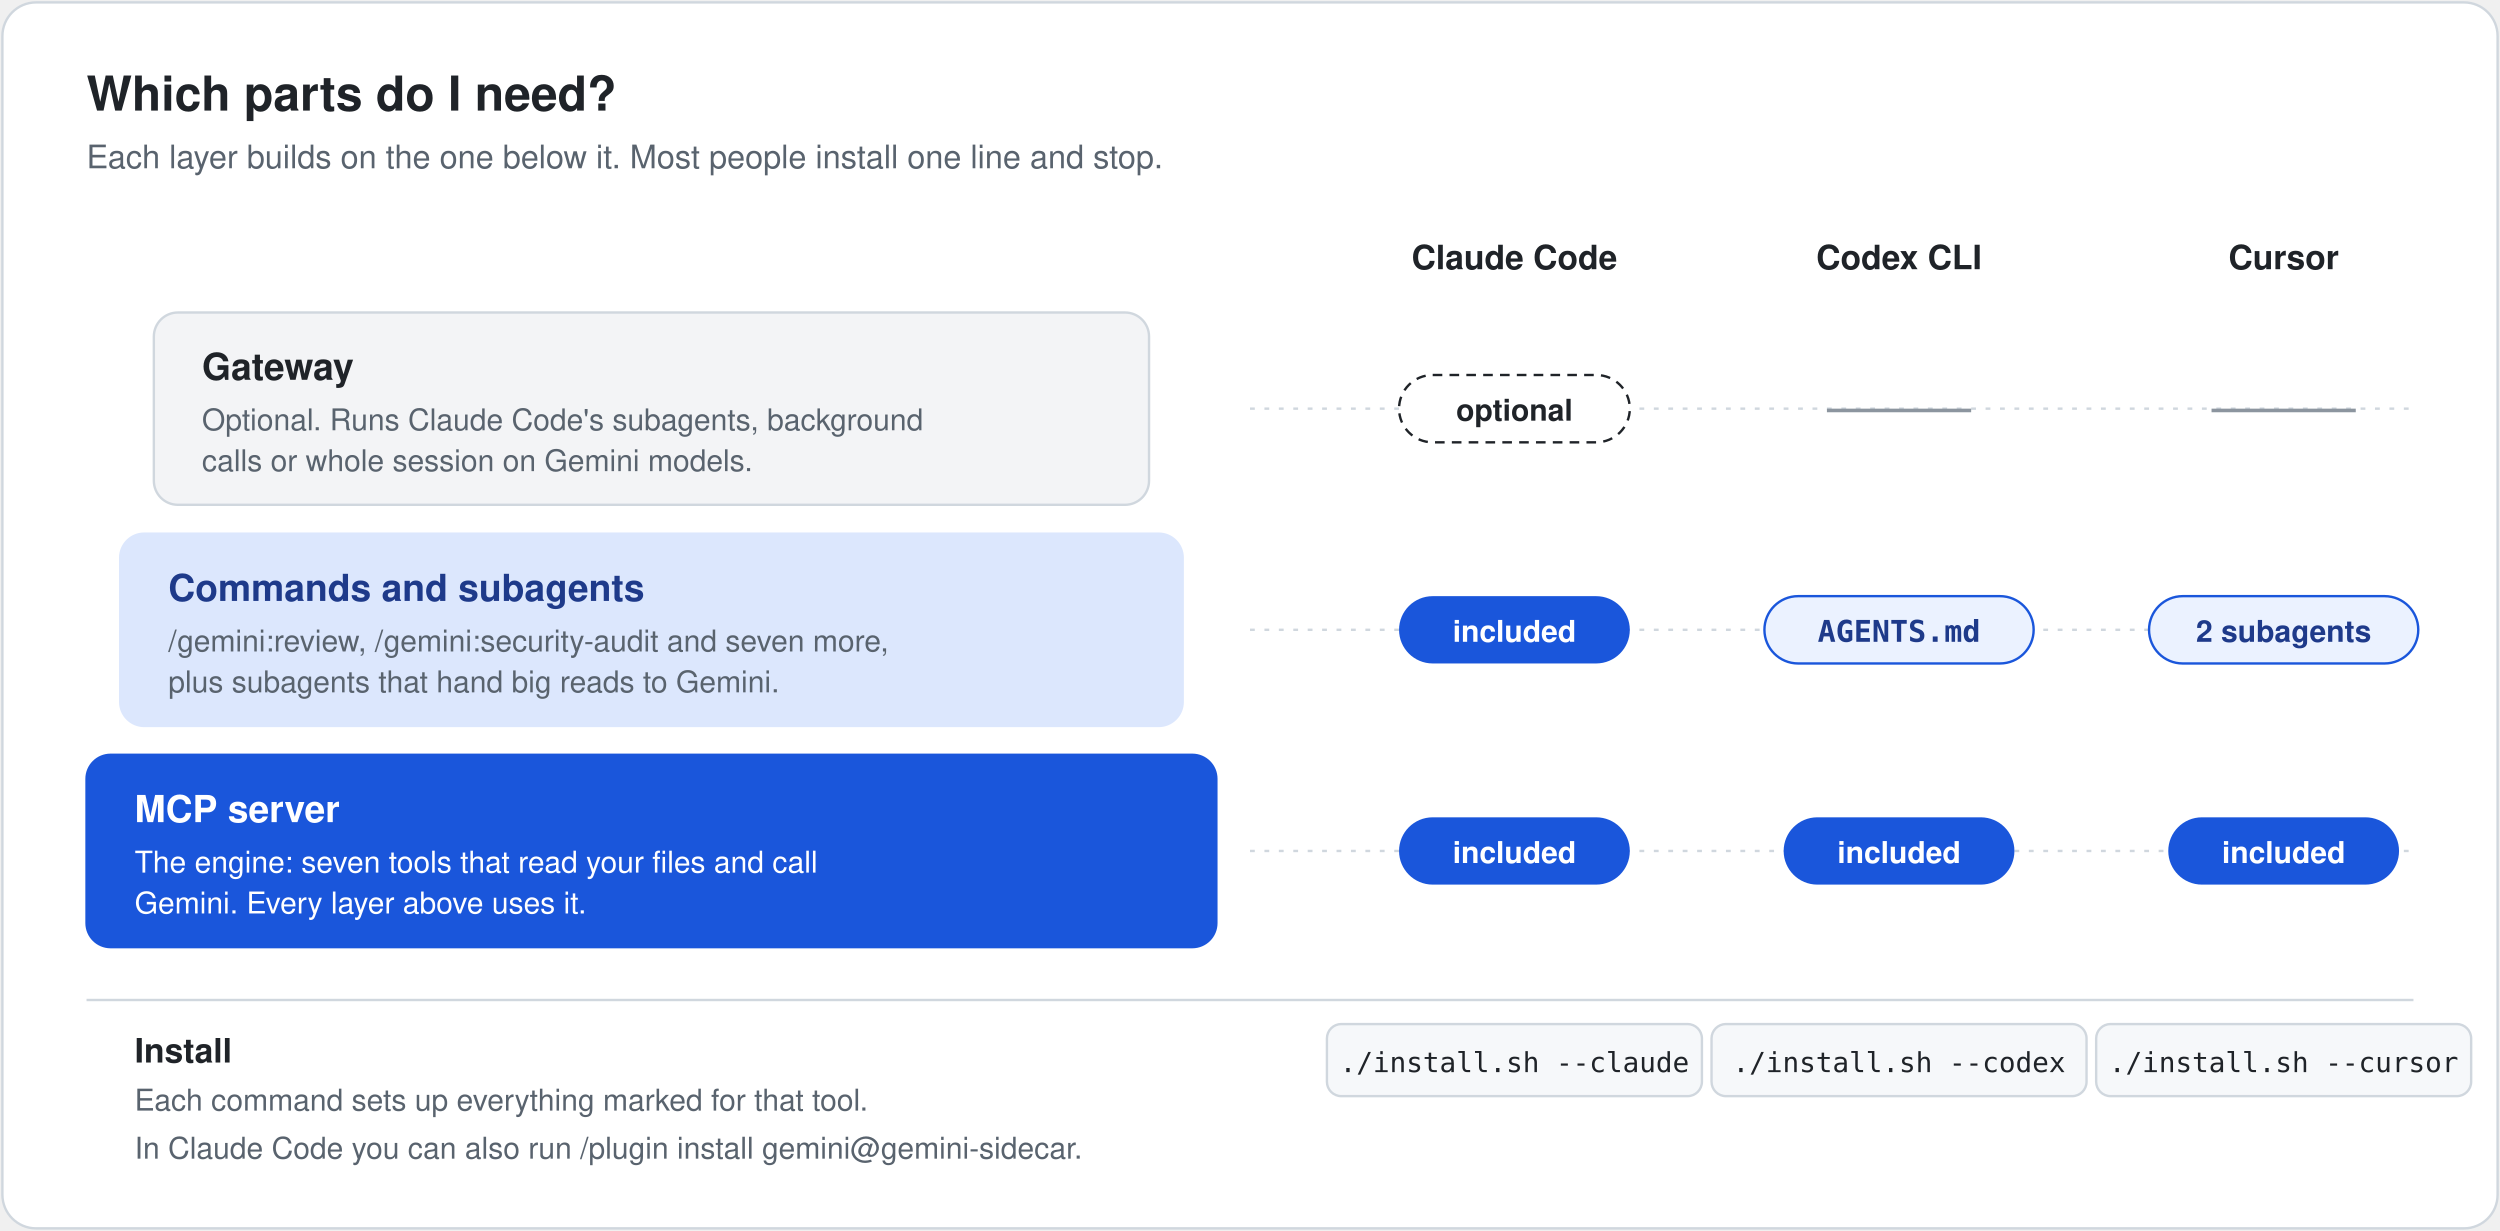
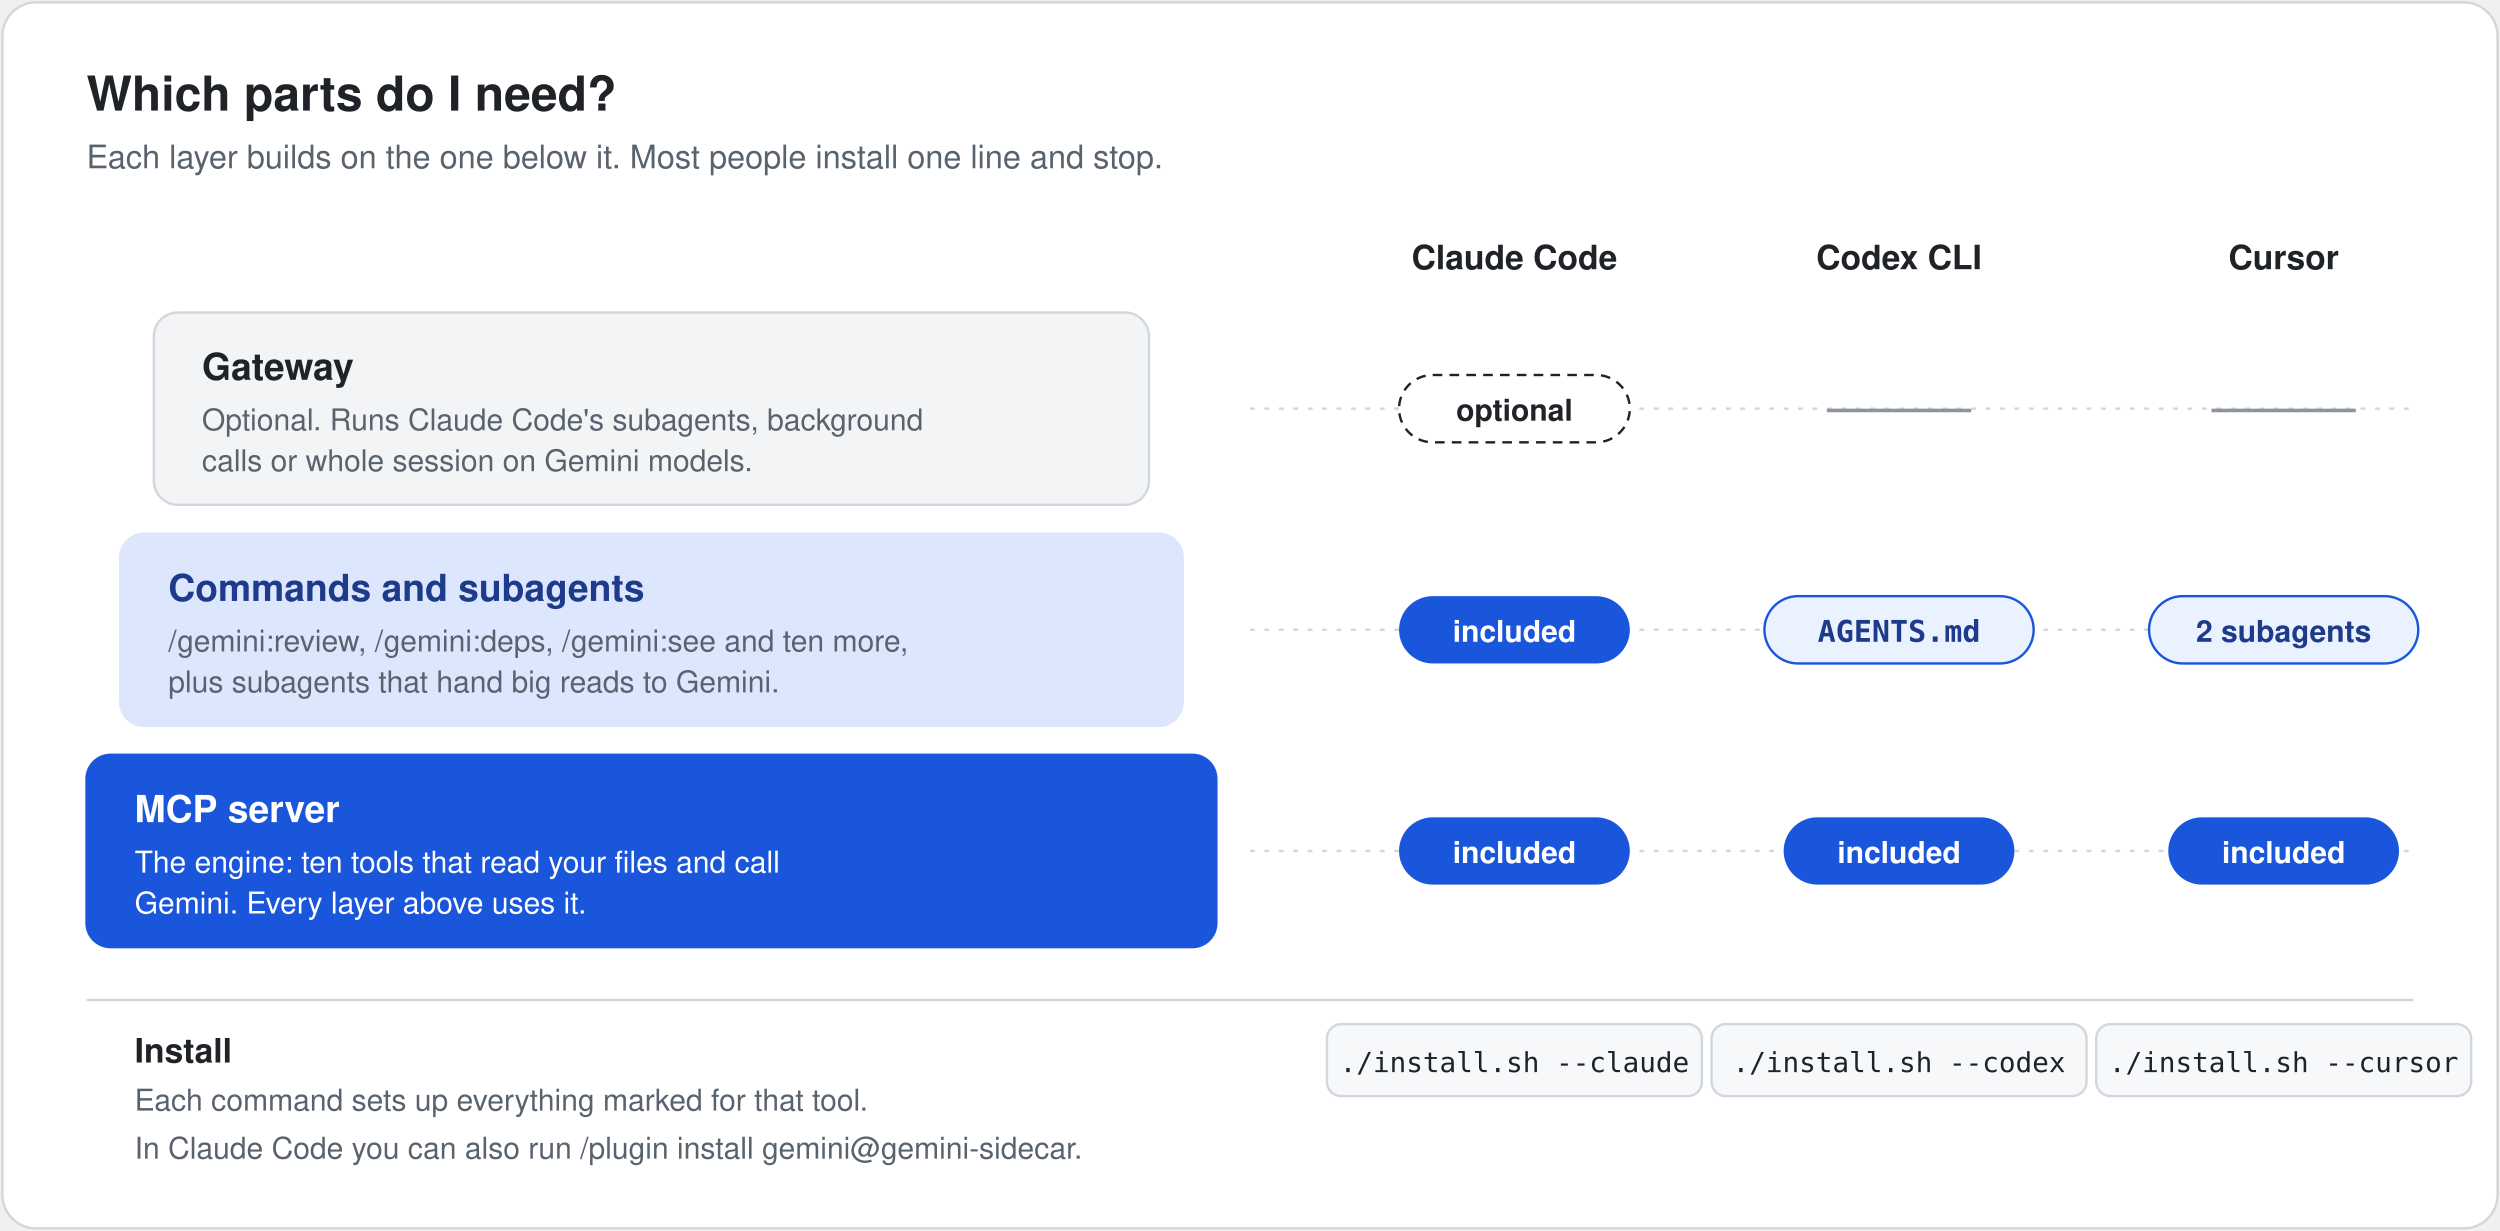
<svg xmlns="http://www.w3.org/2000/svg" viewBox="0 0 1040 512" width="1040" height="512" role="img" aria-labelledby="t d">
  <rect x="1" y="1" width="1038" height="510" rx="14" fill="#FFFFFF" stroke="#D0D7DE" />
  <text x="36" y="46" font-family="-apple-system, BlinkMacSystemFont, 'Segoe UI', Helvetica, Arial, sans-serif" font-size="20" font-weight="650" fill="#1F2328" text-anchor="start">Which parts do I need?</text>
  <text x="36" y="70" font-family="-apple-system, BlinkMacSystemFont, 'Segoe UI', Helvetica, Arial, sans-serif" font-size="13.5" font-weight="400" fill="#59636E" text-anchor="start">Each layer builds on the one below it. Most people install one line and stop.</text>
  <text x="630" y="112" font-family="-apple-system, BlinkMacSystemFont, 'Segoe UI', Helvetica, Arial, sans-serif" font-size="14" font-weight="650" fill="#1F2328" text-anchor="middle">Claude Code</text>
  <text x="790" y="112" font-family="-apple-system, BlinkMacSystemFont, 'Segoe UI', Helvetica, Arial, sans-serif" font-size="14" font-weight="650" fill="#1F2328" text-anchor="middle">Codex CLI</text>
  <text x="950" y="112" font-family="-apple-system, BlinkMacSystemFont, 'Segoe UI', Helvetica, Arial, sans-serif" font-size="14" font-weight="650" fill="#1F2328" text-anchor="middle">Cursor</text>
  <rect x="64" y="130" width="414" height="80" rx="10" fill="#F3F4F6" stroke="#D0D7DE" />
  <text x="84" y="158" font-family="-apple-system, BlinkMacSystemFont, 'Segoe UI', Helvetica, Arial, sans-serif" font-size="15.5" font-weight="650" fill="#1F2328" text-anchor="start">Gateway</text>
  <text x="84" y="179" font-family="-apple-system, BlinkMacSystemFont, 'Segoe UI', Helvetica, Arial, sans-serif" font-size="12.5" font-weight="400" fill="#59636E" text-anchor="start">Optional. Runs Claude Code's subagents, background</text>
  <text x="84" y="196" font-family="-apple-system, BlinkMacSystemFont, 'Segoe UI', Helvetica, Arial, sans-serif" font-size="12.5" font-weight="400" fill="#59636E" text-anchor="start">calls or whole session on Gemini models.</text>
  <path d="M520 170 H1004" stroke="#D0D7DE" stroke-dasharray="2 4" />
  <rect x="582" y="156" width="96" height="28" rx="14" fill="#FFFFFF" stroke="#1F2328" stroke-dasharray="4 3" />
  <text x="630" y="175" font-family="-apple-system, BlinkMacSystemFont, 'Segoe UI', Helvetica, Arial, sans-serif" font-size="12.5" font-weight="600" fill="#1F2328" text-anchor="middle">optional</text>
  <rect x="760" y="170" width="60" height="1.5" fill="#8C959F" />
  <rect x="920" y="170" width="60" height="1.5" fill="#8C959F" />
  <rect x="50" y="222" width="442" height="80" rx="10" fill="#DCE7FD" stroke="#DCE7FD" />
  <text x="70" y="250" font-family="-apple-system, BlinkMacSystemFont, 'Segoe UI', Helvetica, Arial, sans-serif" font-size="15.5" font-weight="650" fill="#1E3A8A" text-anchor="start">Commands and subagents</text>
-   <text x="70" y="271" font-family="-apple-system, BlinkMacSystemFont, 'Segoe UI', Helvetica, Arial, sans-serif" font-size="12.5" font-weight="400" fill="#59636E" text-anchor="start">/gemini:review, /gemini:security-audit and seven more,</text>
+   <text x="70" y="271" font-family="-apple-system, BlinkMacSystemFont, 'Segoe UI', Helvetica, Arial, sans-serif" font-size="12.5" font-weight="400" fill="#59636E" text-anchor="start">/gemini:review, /gemini:deps, /gemini:see and ten more,</text>
  <text x="70" y="288" font-family="-apple-system, BlinkMacSystemFont, 'Segoe UI', Helvetica, Arial, sans-serif" font-size="12.5" font-weight="400" fill="#59636E" text-anchor="start">plus subagents that hand big reads to Gemini.</text>
  <path d="M520 262 H1004" stroke="#D0D7DE" stroke-dasharray="2 4" />
  <rect x="582" y="248" width="96" height="28" rx="14" fill="#1A56DB" />
  <text x="630" y="267" font-family="-apple-system, BlinkMacSystemFont, 'Segoe UI', Helvetica, Arial, sans-serif" font-size="12.5" font-weight="600" fill="#FFFFFF" text-anchor="middle">included</text>
  <rect x="734" y="248" width="112" height="28" rx="14" fill="#EBF2FF" stroke="#1A56DB" />
  <text x="790" y="267" font-family="ui-monospace, SFMono-Regular, Menlo, Consolas, monospace" font-size="12.5" font-weight="600" fill="#1E3A8A" text-anchor="middle">AGENTS.md</text>
  <rect x="894" y="248" width="112" height="28" rx="14" fill="#EBF2FF" stroke="#1A56DB" />
  <text x="950" y="267" font-family="-apple-system, BlinkMacSystemFont, 'Segoe UI', Helvetica, Arial, sans-serif" font-size="12.5" font-weight="600" fill="#1E3A8A" text-anchor="middle">2 subagents</text>
  <rect x="36" y="314" width="470" height="80" rx="10" fill="#1A56DB" stroke="#1A56DB" />
  <text x="56" y="342" font-family="-apple-system, BlinkMacSystemFont, 'Segoe UI', Helvetica, Arial, sans-serif" font-size="15.5" font-weight="650" fill="#FFFFFF" text-anchor="start">MCP server</text>
-   <text x="56" y="363" font-family="-apple-system, BlinkMacSystemFont, 'Segoe UI', Helvetica, Arial, sans-serif" font-size="12.5" font-weight="400" fill="#FFFFFF" text-anchor="start">The engine: seven tools that read your files and call</text>
+   <text x="56" y="363" font-family="-apple-system, BlinkMacSystemFont, 'Segoe UI', Helvetica, Arial, sans-serif" font-size="12.5" font-weight="400" fill="#FFFFFF" text-anchor="start">The engine: ten tools that read your files and call</text>
  <text x="56" y="380" font-family="-apple-system, BlinkMacSystemFont, 'Segoe UI', Helvetica, Arial, sans-serif" font-size="12.5" font-weight="400" fill="#FFFFFF" text-anchor="start">Gemini. Every layer above uses it.</text>
  <path d="M520 354 H1004" stroke="#D0D7DE" stroke-dasharray="2 4" />
  <rect x="582" y="340" width="96" height="28" rx="14" fill="#1A56DB" />
  <text x="630" y="359" font-family="-apple-system, BlinkMacSystemFont, 'Segoe UI', Helvetica, Arial, sans-serif" font-size="12.5" font-weight="600" fill="#FFFFFF" text-anchor="middle">included</text>
  <rect x="742" y="340" width="96" height="28" rx="14" fill="#1A56DB" />
  <text x="790" y="359" font-family="-apple-system, BlinkMacSystemFont, 'Segoe UI', Helvetica, Arial, sans-serif" font-size="12.5" font-weight="600" fill="#FFFFFF" text-anchor="middle">included</text>
  <rect x="902" y="340" width="96" height="28" rx="14" fill="#1A56DB" />
  <text x="950" y="359" font-family="-apple-system, BlinkMacSystemFont, 'Segoe UI', Helvetica, Arial, sans-serif" font-size="12.5" font-weight="600" fill="#FFFFFF" text-anchor="middle">included</text>
  <path d="M36 416 H1004" stroke="#D0D7DE" />
  <text x="56" y="442" font-family="-apple-system, BlinkMacSystemFont, 'Segoe UI', Helvetica, Arial, sans-serif" font-size="14" font-weight="650" fill="#1F2328" text-anchor="start">Install</text>
  <text x="56" y="462" font-family="-apple-system, BlinkMacSystemFont, 'Segoe UI', Helvetica, Arial, sans-serif" font-size="12.5" font-weight="400" fill="#59636E" text-anchor="start">Each command sets up everything marked for that tool.</text>
  <text x="56" y="482" font-family="-apple-system, BlinkMacSystemFont, 'Segoe UI', Helvetica, Arial, sans-serif" font-size="12.5" font-weight="400" fill="#59636E" text-anchor="start">In Claude Code you can also run /plugin install gemini@gemini-sidecar.</text>
  <rect x="552" y="426" width="156" height="30" rx="6" fill="#F6F8FA" stroke="#D0D7DE" />
  <text x="630" y="446" font-family="ui-monospace, SFMono-Regular, Menlo, Consolas, monospace" font-size="11.5" font-weight="500" fill="#1F2328" text-anchor="middle">./install.sh --claude</text>
  <rect x="712" y="426" width="156" height="30" rx="6" fill="#F6F8FA" stroke="#D0D7DE" />
  <text x="790" y="446" font-family="ui-monospace, SFMono-Regular, Menlo, Consolas, monospace" font-size="11.5" font-weight="500" fill="#1F2328" text-anchor="middle">./install.sh --codex</text>
  <rect x="872" y="426" width="156" height="30" rx="6" fill="#F6F8FA" stroke="#D0D7DE" />
  <text x="950" y="446" font-family="ui-monospace, SFMono-Regular, Menlo, Consolas, monospace" font-size="11.5" font-weight="500" fill="#1F2328" text-anchor="middle">./install.sh --cursor</text>
</svg>
